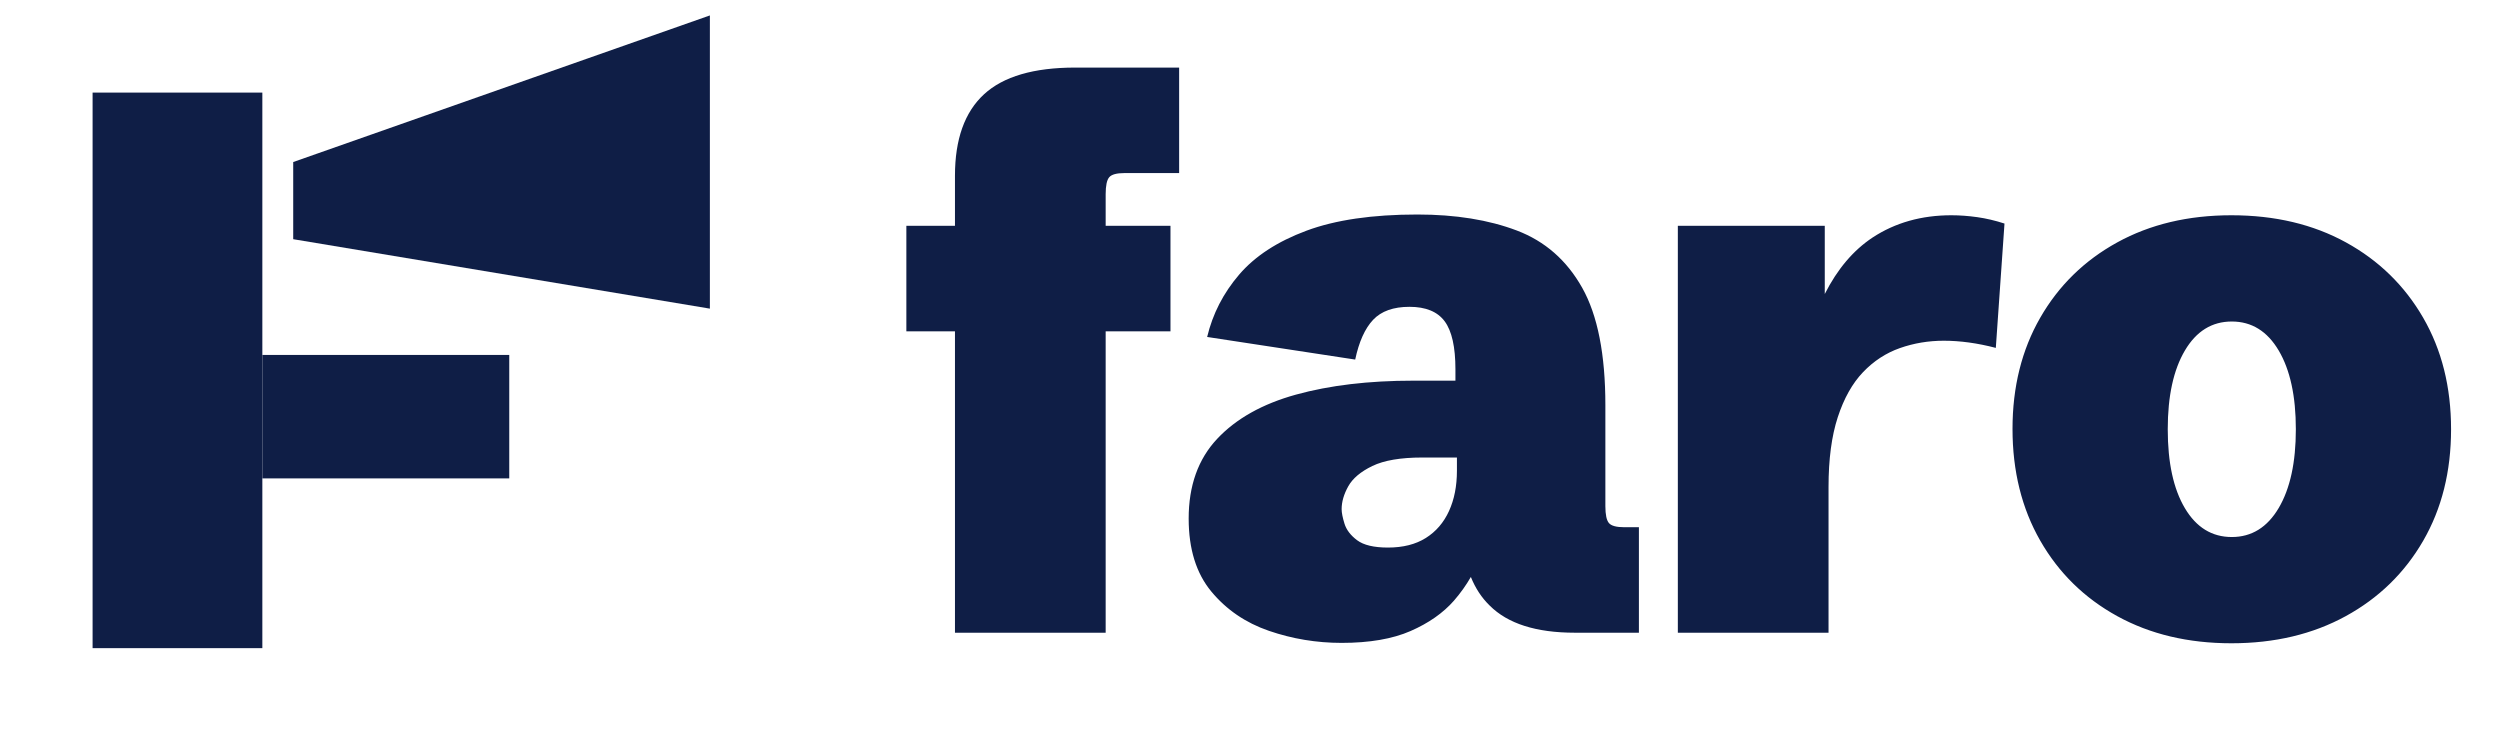
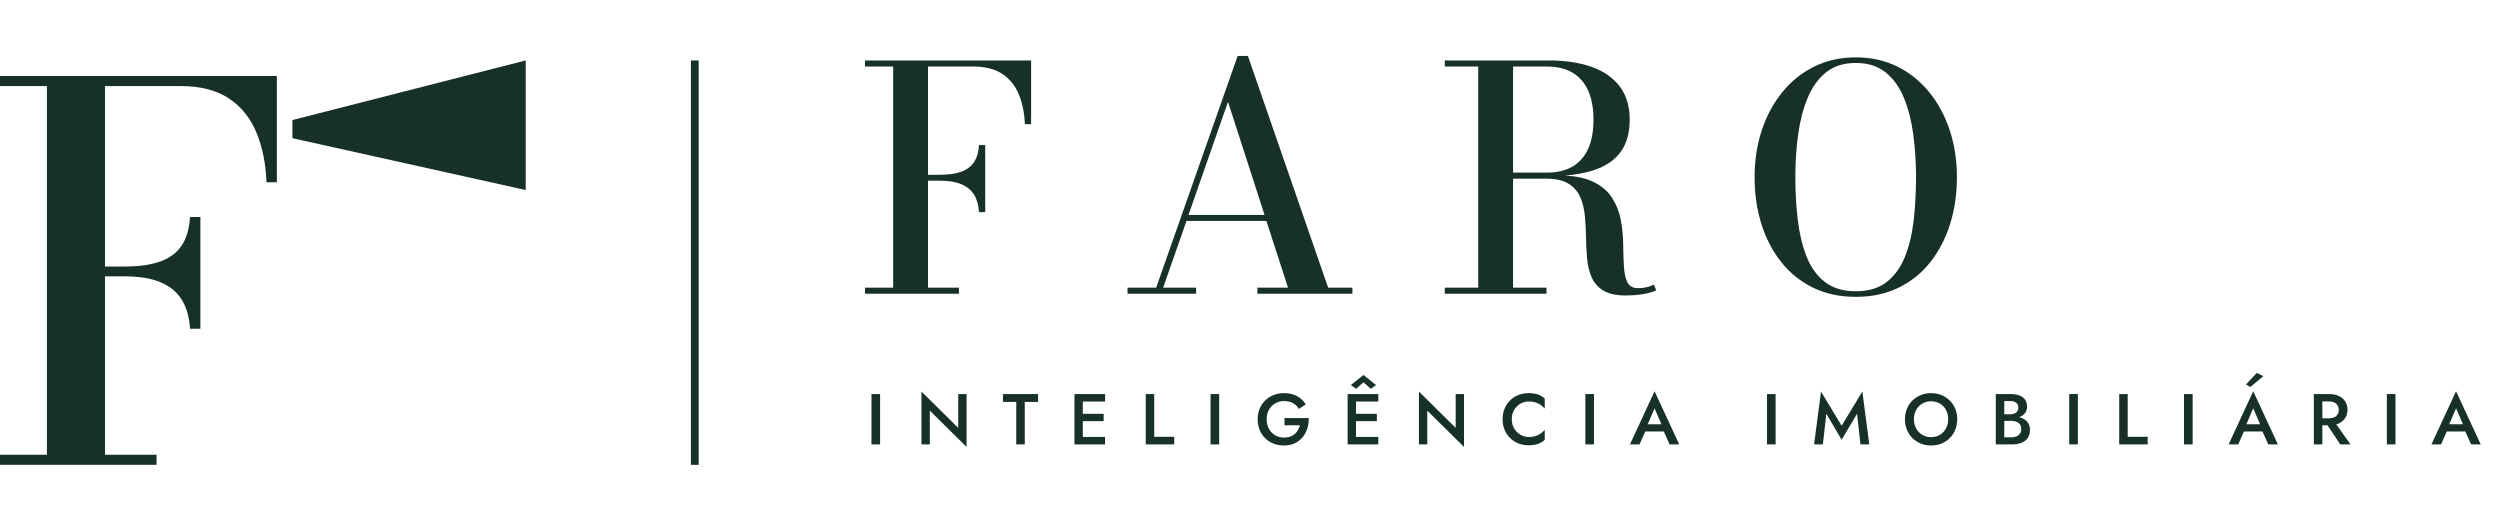
- <svg xmlns="http://www.w3.org/2000/svg" viewBox="0 0 162 48" width="162" height="48" role="img" aria-label="Faro">
-   <rect x="6.00" y="6.00" width="11.00" height="36.00" fill="#0F1E46" />
-   <polygon points="19.00,10.50 46.00,1.00 46.00,20.00 19.00,15.50" fill="#0F1E46" />
-   <rect x="17.00" y="23.00" width="16.00" height="8.00" fill="#0F1E46" />
-   <path d="M61.882 41.0V21.469H58.732V14.633H61.882V11.386Q61.882 7.846 63.762 6.112Q65.642 4.379 69.67 4.379H76.408V11.215H72.868Q72.111 11.215 71.879 11.483Q71.647 11.752 71.647 12.582V14.633H75.847V21.469H71.647V41.0ZM86.938 41.659Q84.497 41.659 82.227 40.878Q79.956 40.097 78.491 38.327Q77.026 36.557 77.026 33.603Q77.026 30.404 78.87 28.439Q80.713 26.474 83.984 25.57Q87.256 24.667 91.577 24.667H94.312V23.935Q94.312 21.762 93.616 20.822Q92.92 19.882 91.333 19.882Q89.771 19.882 88.977 20.724Q88.184 21.566 87.817 23.3L78.223 21.835Q78.76 19.589 80.298 17.794Q81.836 16.0 84.656 14.95Q87.476 13.9 91.846 13.9Q95.557 13.9 98.291 14.938Q101.025 15.976 102.527 18.649Q104.028 21.322 104.028 26.254V32.797Q104.028 33.627 104.26 33.896Q104.492 34.164 105.249 34.164H106.201V41.0H102.051Q98.291 41.0 96.533 39.242Q95.752 38.485 95.312 37.387Q94.849 38.192 94.214 38.925Q93.164 40.121 91.406 40.89Q89.648 41.659 86.938 41.659ZM89.941 35.482Q91.406 35.482 92.395 34.86Q93.384 34.237 93.896 33.114Q94.409 31.991 94.409 30.502V29.647H92.163Q90.063 29.647 88.928 30.197Q87.793 30.746 87.366 31.515Q86.938 32.284 86.938 32.992Q86.938 33.334 87.122 33.932Q87.305 34.53 87.939 35.006Q88.574 35.482 89.941 35.482ZM108.724 41.0V14.633H118.245V19.052Q119.466 16.635 121.346 15.39Q123.543 13.949 126.448 13.949Q127.254 13.949 128.121 14.071Q128.987 14.193 129.891 14.486L129.329 22.543Q127.547 22.079 125.96 22.079Q124.471 22.079 123.116 22.555Q121.761 23.031 120.723 24.118Q119.686 25.204 119.087 27.035Q118.489 28.866 118.489 31.552V41.0ZM144.596 41.684Q140.396 41.684 137.198 39.926Q134.0 38.168 132.206 35.031Q130.411 31.894 130.411 27.792Q130.411 23.715 132.206 20.59Q134.0 17.465 137.198 15.707Q140.396 13.949 144.596 13.949Q148.819 13.949 152.018 15.707Q155.216 17.465 157.022 20.59Q158.829 23.715 158.829 27.816Q158.829 31.918 157.022 35.043Q155.216 38.168 152.005 39.926Q148.795 41.684 144.596 41.684ZM144.62 34.799Q146.549 34.799 147.66 32.919Q148.771 31.039 148.771 27.816Q148.771 24.594 147.66 22.714Q146.549 20.834 144.62 20.834Q142.691 20.834 141.581 22.714Q140.47 24.594 140.47 27.816Q140.47 31.063 141.581 32.931Q142.691 34.799 144.62 34.799Z" fill="#0F1E46" />
+ <svg xmlns="http://www.w3.org/2000/svg" viewBox="0 0 257.2 53.6" width="257" height="54" role="img" aria-label="Faro">
+   <g transform="translate(-1.52 47.60) scale(0.02667 -0.02667)">
+     <path d="M790 525Q786 592 758.5 636.5Q731 681 677.0 704.0Q623 727 538 727H462V39H661V0H57V39H238V1461H57V1500H1125V1090H1085Q1081 1197 1046.5 1281.0Q1012 1365 940.5 1413.0Q869 1461 754 1461H462V765H538Q623 765 677.0 785.0Q731 805 758.5 847.0Q786 889 790 956H830V525Z" fill="#17302A" />
+     <polygon points="1185,1260 2085,1060 2085,1560 1185,1330" fill="#17302A" />
+   </g>
+   <rect x="71.08" y="6" width="0.8" height="41.60" fill="#17302A" />
+   <path d="M100.72 21.6Q100.656 20.528 100.216 19.816Q99.776 19.104 98.912 18.736Q98.048 18.368 96.688 18.368H95.472V29.376H98.656V30.0H88.992V29.376H91.888V6.624H88.992V6.0H106.08V12.56H105.44Q105.376 10.848 104.824 9.504Q104.272 8.16 103.128 7.392Q101.984 6.624 100.144 6.624H95.472V17.76H96.688Q98.048 17.76 98.912 17.44Q99.776 17.12 100.216 16.448Q100.656 15.776 100.72 14.704H101.36V21.6ZM128.384 5.536 136.64 29.376H139.136V30.0H129.36V29.376H132.512L130.288 22.512H122.064L119.664 29.376H123.056V30.0H116.0V29.376H118.944L127.328 5.536ZM130.096 21.888 126.336 10.256 122.272 21.888ZM148.64 30.0V29.376H152.08V6.624H148.64V6.0H159.392Q161.872 6.0 163.736 6.656Q165.6 7.312 166.632 8.664Q167.664 10.016 167.664 12.096Q167.664 14.176 166.696 15.456Q165.728 16.736 163.888 17.312Q162.624 17.712 161.008 17.84Q162.736 17.936 163.84 18.448Q165.168 19.072 165.84 20.112Q166.512 21.152 166.744 22.392Q166.976 23.632 166.992 24.864Q167.008 26.096 167.064 27.136Q167.12 28.176 167.416 28.8Q167.712 29.424 168.528 29.424Q169.04 29.424 169.44 29.32Q169.84 29.216 170.16 29.056L170.384 29.648Q170.0 29.856 169.152 30.016Q168.304 30.176 167.232 30.176Q165.776 30.176 164.952 29.672Q164.128 29.168 163.752 28.312Q163.376 27.456 163.28 26.384Q163.184 25.312 163.168 24.176Q163.152 23.04 163.048 21.968Q162.944 20.896 162.568 20.04Q162.192 19.184 161.36 18.672Q160.528 18.16 159.056 18.16H155.664V29.376H159.104V30.0ZM155.664 17.536H159.168Q160.704 17.536 161.768 16.92Q162.832 16.304 163.384 15.096Q163.936 13.888 163.936 12.096Q163.936 10.304 163.384 9.088Q162.832 7.872 161.768 7.248Q160.704 6.624 159.168 6.624H155.664ZM190.928 30.32Q188.464 30.32 186.528 29.376Q184.592 28.432 183.248 26.736Q181.904 25.04 181.208 22.808Q180.512 20.576 180.512 18.0Q180.512 15.424 181.248 13.192Q181.984 10.96 183.36 9.264Q184.736 7.568 186.656 6.624Q188.576 5.68 190.928 5.68Q193.28 5.68 195.192 6.624Q197.104 7.568 198.48 9.264Q199.856 10.96 200.592 13.192Q201.328 15.424 201.328 18.0Q201.328 20.576 200.632 22.808Q199.936 25.04 198.6 26.736Q197.264 28.432 195.328 29.376Q193.392 30.32 190.928 30.32ZM190.928 29.744Q192.896 29.744 194.12 28.776Q195.344 27.808 196.0 26.144Q196.656 24.48 196.888 22.368Q197.12 20.256 197.12 18.0Q197.12 15.744 196.84 13.632Q196.56 11.52 195.88 9.856Q195.2 8.192 193.992 7.224Q192.784 6.256 190.928 6.256Q189.072 6.256 187.864 7.224Q186.656 8.192 185.968 9.856Q185.28 11.52 184.992 13.632Q184.704 15.744 184.704 18.0Q184.704 20.256 184.952 22.368Q185.2 24.48 185.848 26.144Q186.496 27.808 187.728 28.776Q188.96 29.744 190.928 29.744Z" fill="#17302A" />
+   <path d="M89.657 40.32V45.5H90.545V40.32ZM98.582 40.32V43.798L94.8 40.061V45.5H95.659V42.022L99.44 45.759V40.32ZM103.184 41.127H104.553V45.5H105.427V41.127H106.796V40.32H103.184ZM110.54 40.32V45.5H113.692V44.73H111.398V43.102H113.544V42.348H111.398V41.09H113.692V40.32ZM117.873 40.32V45.5H120.804V44.716H118.747V40.32ZM124.541 40.32V45.5H125.429V40.32ZM132.148 43.532H133.739Q133.672 43.791 133.539 44.02Q133.406 44.249 133.206 44.427Q133.006 44.605 132.733 44.701Q132.459 44.797 132.111 44.797Q131.6 44.797 131.193 44.56Q130.786 44.323 130.55 43.898Q130.313 43.472 130.313 42.91Q130.313 42.34 130.553 41.922Q130.794 41.504 131.204 41.271Q131.615 41.038 132.111 41.038Q132.651 41.038 133.032 41.26Q133.413 41.482 133.628 41.852L134.338 41.378Q134.109 41.016 133.783 40.76Q133.458 40.505 133.04 40.364Q132.622 40.224 132.111 40.224Q131.526 40.224 131.031 40.42Q130.535 40.616 130.165 40.975Q129.795 41.334 129.591 41.826Q129.388 42.318 129.388 42.91Q129.388 43.502 129.588 43.998Q129.787 44.494 130.154 44.856Q130.52 45.219 131.016 45.415Q131.512 45.611 132.096 45.611Q132.718 45.611 133.199 45.385Q133.68 45.16 134.005 44.767Q134.331 44.375 134.494 43.868Q134.657 43.361 134.642 42.792H132.148ZM138.645 40.32V45.5H141.798V44.73H139.504V43.102H141.65V42.348H139.504V41.09H141.798V40.32ZM140.273 39.106 141.035 39.78 141.568 39.395 140.273 38.359 138.978 39.395 139.518 39.78ZM149.76 40.32V43.798L145.979 40.061V45.5H146.837V42.022L150.618 45.759V40.32ZM155.532 42.91Q155.532 42.355 155.78 41.944Q156.028 41.534 156.427 41.308Q156.827 41.082 157.301 41.082Q157.671 41.082 157.97 41.178Q158.27 41.275 158.507 41.441Q158.744 41.608 158.921 41.815V40.779Q158.603 40.505 158.222 40.364Q157.841 40.224 157.271 40.224Q156.701 40.224 156.209 40.42Q155.717 40.616 155.354 40.975Q154.992 41.334 154.788 41.826Q154.585 42.318 154.585 42.91Q154.585 43.495 154.788 43.987Q154.992 44.479 155.354 44.841Q155.717 45.204 156.209 45.396Q156.701 45.589 157.271 45.589Q157.841 45.589 158.222 45.448Q158.603 45.308 158.921 45.041V43.998Q158.744 44.212 158.507 44.379Q158.27 44.545 157.97 44.642Q157.671 44.738 157.301 44.738Q156.827 44.738 156.427 44.508Q156.028 44.279 155.78 43.868Q155.532 43.458 155.532 42.91ZM163.102 40.32V45.5H163.99V40.32ZM171.176 44.168 171.768 45.5H172.759L170.221 40.031L167.69 45.5H168.674L169.266 44.168ZM170.221 41.785 170.931 43.428H169.518ZM181.787 40.32V45.5H182.675V40.32ZM187.892 42.348 189.468 45.019 191.052 42.348 191.407 45.5H192.31L191.6 40.061L189.468 43.576L187.345 40.061L186.634 45.5H187.537ZM196.905 42.91Q196.905 42.377 197.135 41.959Q197.364 41.541 197.76 41.304Q198.156 41.067 198.667 41.067Q199.192 41.067 199.588 41.304Q199.984 41.541 200.206 41.959Q200.428 42.377 200.428 42.91Q200.428 43.443 200.202 43.857Q199.976 44.272 199.581 44.512Q199.185 44.753 198.667 44.753Q198.156 44.753 197.76 44.512Q197.364 44.272 197.135 43.857Q196.905 43.443 196.905 42.91ZM195.98 42.91Q195.98 43.487 196.18 43.983Q196.38 44.479 196.743 44.841Q197.105 45.204 197.597 45.407Q198.089 45.611 198.667 45.611Q199.259 45.611 199.747 45.407Q200.235 45.204 200.598 44.841Q200.961 44.479 201.16 43.983Q201.36 43.487 201.36 42.91Q201.36 42.325 201.16 41.837Q200.961 41.349 200.594 40.99Q200.228 40.631 199.74 40.427Q199.251 40.224 198.667 40.224Q198.097 40.224 197.605 40.427Q197.113 40.631 196.746 40.99Q196.38 41.349 196.18 41.837Q195.98 42.325 195.98 42.91ZM207.746 42.688Q207.746 42.688 207.754 42.688Q208.124 42.547 208.335 42.277Q208.546 42.007 208.546 41.622Q208.546 41.178 208.335 40.89Q208.124 40.601 207.754 40.461Q207.384 40.32 206.888 40.32H205.327V45.5H206.977Q207.532 45.5 207.95 45.341Q208.368 45.182 208.605 44.849Q208.842 44.516 208.842 44.005Q208.842 43.635 208.694 43.369Q208.546 43.102 208.287 42.932Q208.05 42.777 207.746 42.688ZM206.2 43.08H206.925Q207.147 43.08 207.332 43.128Q207.517 43.176 207.658 43.284Q207.798 43.391 207.872 43.546Q207.946 43.702 207.946 43.916Q207.946 44.205 207.813 44.394Q207.68 44.582 207.45 44.679Q207.221 44.775 206.925 44.775H206.2ZM206.2 42.399V41.038H206.829Q207.199 41.038 207.425 41.215Q207.65 41.393 207.65 41.719Q207.65 41.933 207.547 42.085Q207.443 42.237 207.258 42.318Q207.073 42.399 206.829 42.399ZM212.882 40.32V45.5H213.77V40.32ZM218.025 40.32V45.5H220.955V44.716H218.898V40.32ZM224.692 40.32V45.5H225.58V40.32ZM232.766 44.168 233.358 45.5H234.349L231.811 40.031L229.28 45.5H230.265L230.857 44.168ZM231.811 41.785 232.522 43.428H231.108ZM232.855 38.477 232.181 38.144 231.071 39.328 231.523 39.587ZM238.049 40.32V45.5H238.923V43.539H239.463L240.765 45.5H241.823L240.358 43.443Q240.506 43.398 240.632 43.339Q241.046 43.139 241.28 42.777Q241.513 42.414 241.513 41.926Q241.513 41.437 241.28 41.078Q241.046 40.72 240.632 40.52Q240.218 40.32 239.648 40.32ZM238.923 42.814V41.075H239.611Q239.914 41.075 240.136 41.178Q240.358 41.282 240.484 41.474Q240.61 41.667 240.61 41.948Q240.61 42.222 240.484 42.418Q240.358 42.614 240.136 42.714Q239.914 42.814 239.611 42.814ZM245.56 40.32V45.5H246.448V40.32ZM253.634 44.168 254.226 45.5H255.217L252.679 40.031L250.148 45.5H251.133L251.725 44.168ZM252.679 41.785 253.39 43.428H251.976Z" fill="#17302A" />
</svg>
